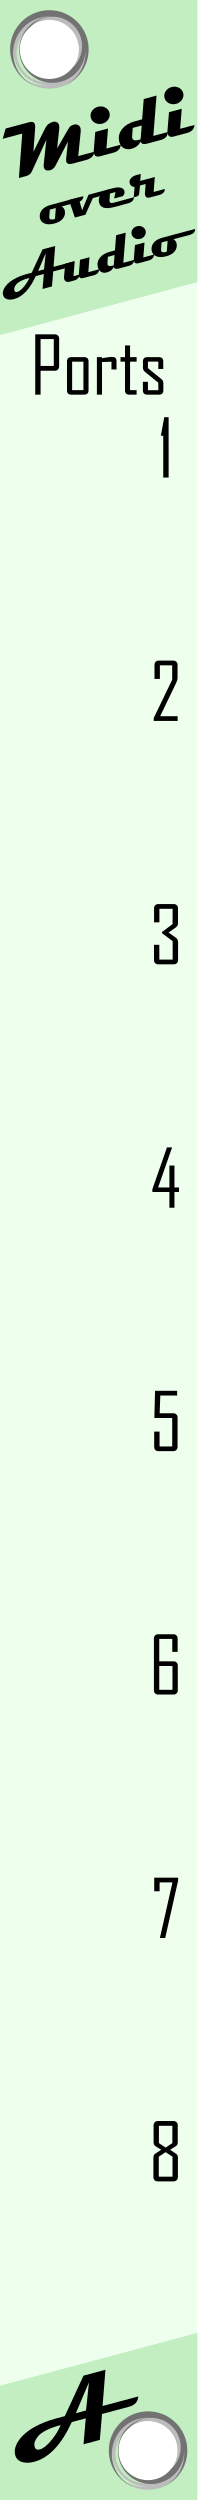
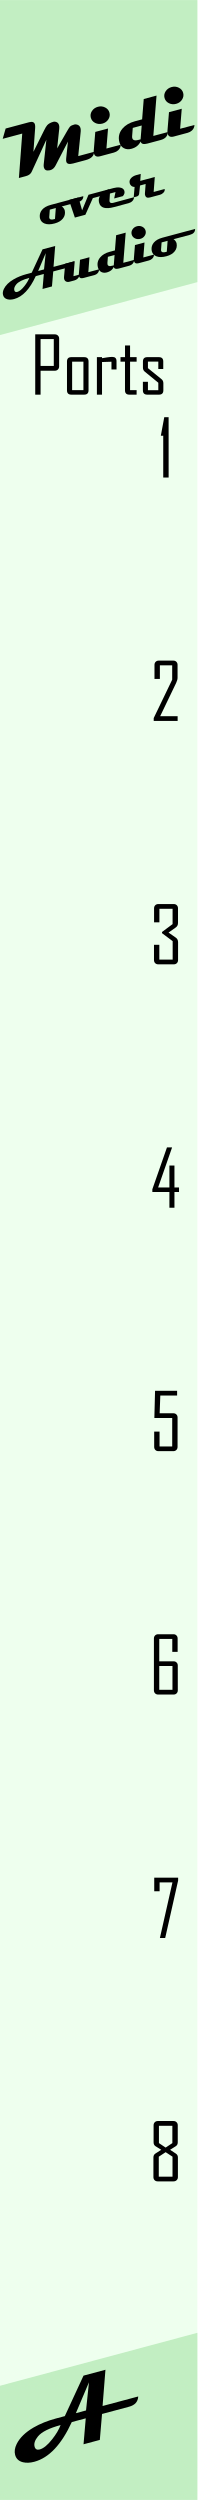
<svg xmlns="http://www.w3.org/2000/svg" width="30" height="380" viewBox="0 0 7.938 100.542" version="1.1" id="svg8">
  <defs id="defs2" />
  <g id="layer1" transform="translate(0,-196.4583)" style="display:inline">
    <path style="opacity:1;vector-effect:none;fill:#eeffee;fill-opacity:1;fill-rule:evenodd;stroke:none;stroke-width:1.837;stroke-linecap:butt;stroke-linejoin:round;stroke-miterlimit:4;stroke-dasharray:none;stroke-dashoffset:0;stroke-opacity:1;paint-order:normal" d="M 0,0 V 380 H 30 V 0 Z M 7.5,3.002 A 4.5,4.5 0 0 1 12,7.5 4.5,4.5 0 0 1 7.5,12 4.5,4.5 0 0 1 3,7.5 4.5,4.5 0 0 1 7.5,3.002 Z M 22.5,368.002 A 4.5,4.5 0 0 1 27,372.5 4.5,4.5 0 0 1 22.5,377 4.5,4.5 0 0 1 18,372.5 a 4.5,4.5 0 0 1 4.5,-4.498 z" transform="matrix(0.2645833,0,0,0.2645833,0,196.4583)" id="rect817" />
-     <path style="opacity:1;vector-effect:none;fill:#c2eec2;fill-opacity:1;fill-rule:evenodd;stroke:none;stroke-width:0.855;stroke-linecap:butt;stroke-linejoin:round;stroke-miterlimit:4;stroke-dasharray:none;stroke-dashoffset:0;stroke-opacity:1;paint-order:normal" d="M 30,354.598 0,362.645 V 380 h 30 z m -7.5,13.404 A 4.5,4.5 0 0 1 27,372.5 4.5,4.5 0 0 1 22.5,377 4.5,4.5 0 0 1 18,372.5 a 4.5,4.5 0 0 1 4.5,-4.498 z" transform="matrix(0.2645833,0,0,0.2645833,0,196.4583)" id="path854" />
+     <path style="opacity:1;vector-effect:none;fill:#c2eec2;fill-opacity:1;fill-rule:evenodd;stroke:none;stroke-width:0.855;stroke-linecap:butt;stroke-linejoin:round;stroke-miterlimit:4;stroke-dasharray:none;stroke-dashoffset:0;stroke-opacity:1;paint-order:normal" d="M 30,354.598 0,362.645 V 380 h 30 z" transform="matrix(0.2645833,0,0,0.2645833,0,196.4583)" id="path854" />
    <g aria-label="Ahornberg" transform="rotate(-15,-2.767502,0.4909341)" style="font-style:normal;font-weight:normal;font-size:10.583px;line-height:1.25;font-family:sans-serif;letter-spacing:0px;word-spacing:0px;fill:#000000;fill-opacity:1;stroke:none;stroke-width:0.265" id="text3789">
      <path d="m -70.39,285.033 q -0.097,0.303 -0.462,0.303 h -1.126 l -0.356,0.985 h -0.678 l 0.356,-0.985 h -0.582 q -0.955,1.152 -1.866,1.152 -0.265,0 -0.447,-0.099 -0.229,-0.125 -0.229,-0.368 0,-0.207 0.171,-0.404 0.275,-0.316 0.832,-0.468 0.436,-0.117 0.963,-0.117 h 0.368 l 1.148,-1.378 h 0.913 l -0.489,1.378 z m -1.766,-1.063 -0.83,1.063 h 0.423 z m -1.548,1.366 q -0.711,0 -0.997,0.205 -0.237,0.171 -0.237,0.362 0,0.163 0.171,0.163 0.235,0 0.587,-0.265 0.309,-0.229 0.476,-0.464 z" style="font-style:normal;font-variant:normal;font-weight:normal;font-stretch:normal;font-size:3.881px;font-family:Magneto;-inkscape-font-specification:Magneto;stroke-width:0.265" id="path4533" />
    </g>
-     <path style="opacity:1;vector-effect:none;fill:#c2eec2;fill-opacity:1;fill-rule:evenodd;stroke:none;stroke-width:0.855;stroke-linecap:butt;stroke-linejoin:round;stroke-miterlimit:4;stroke-dasharray:none;stroke-dashoffset:0;stroke-opacity:1;paint-order:normal" d="M 0,0 V 50.922 L 30,42.875 V 0 Z M 7.5,3.002 A 4.5,4.5 0 0 1 12,7.5 4.5,4.5 0 0 1 7.5,12 4.5,4.5 0 0 1 3,7.5 4.5,4.5 0 0 1 7.5,3.002 Z" transform="matrix(0.2645833,0,0,0.2645833,0,196.4583)" id="path848" />
-     <g id="g867" transform="translate(-15.87438)">
-       <path style="opacity:1;fill:#bcbcbc;fill-opacity:1;stroke:none;stroke-width:0.795;stroke-opacity:1" d="m 82.5,367 a 5.5,5.5 0 0 0 -5.5,5.5 5.5,5.5 0 0 0 5.287,5.49 A 6,6 0 0 1 82,378.002 6,6 0 0 1 78.275,376.705 5.965,5.965 0 0 0 82.5,378.465 5.965,5.965 0 0 0 88.465,372.5 5.965,5.965 0 0 0 86.656,368.221 6,6 0 0 1 88,372 6,6 0 0 1 87.988,372.209 5.5,5.5 0 0 0 82.5,367 Z m 0,1 a 4.5,4.5 0 0 1 4.5,4.5 4.5,4.5 0 0 1 -1.73,3.545 4.473,4.473 0 0 1 -3.266,1.426 4.473,4.473 0 0 1 -4.475,-4.475 4.473,4.473 0 0 1 1.449,-3.289 A 4.5,4.5 0 0 1 82.5,368 Z" transform="matrix(0.2645833,0,0,0.2645833,0,196.4583)" id="path863" />
-       <path style="opacity:1;fill:#727272;fill-opacity:1;stroke:none;stroke-width:0.795;stroke-opacity:1" d="M 82.5,366.535 A 5.965,5.965 0 0 0 76.535,372.5 5.965,5.965 0 0 0 80.424,378.088 5.5,5.5 0 0 1 77,372.998 a 5.5,5.5 0 0 1 5.5,-5.5 5.5,5.5 0 0 1 0.191,0.012 5.042,5.042 0 0 0 -4.775,5.033 5.042,5.042 0 0 0 5.043,5.041 5.042,5.042 0 0 0 5.031,-4.846 A 5.5,5.5 0 0 1 88,373.002 5.5,5.5 0 0 1 84.699,378.039 5.965,5.965 0 0 0 88.465,372.5 5.965,5.965 0 0 0 82.5,366.535 Z m 0.496,0.994 a 4.473,4.473 0 0 1 4.475,4.475 4.473,4.473 0 0 1 -1.449,3.289 A 4.5,4.5 0 0 1 82.5,377 4.5,4.5 0 0 1 78,372.5 a 4.5,4.5 0 0 1 1.73,-3.545 4.473,4.473 0 0 1 3.266,-1.426 z" transform="matrix(0.2645833,0,0,0.2645833,0,196.4583)" id="path865" />
-     </g>
-     <g id="g867-3" transform="translate(-19.84313,-96.57291)">
-       <path style="opacity:1;fill:#bcbcbc;fill-opacity:1;stroke:none;stroke-width:0.795;stroke-opacity:1" d="m 82.5,367 a 5.5,5.5 0 0 0 -5.5,5.5 5.5,5.5 0 0 0 5.287,5.49 A 6,6 0 0 1 82,378.002 6,6 0 0 1 78.275,376.705 5.965,5.965 0 0 0 82.5,378.465 5.965,5.965 0 0 0 88.465,372.5 5.965,5.965 0 0 0 86.656,368.221 6,6 0 0 1 88,372 6,6 0 0 1 87.988,372.209 5.5,5.5 0 0 0 82.5,367 Z m 0,1 a 4.5,4.5 0 0 1 4.5,4.5 4.5,4.5 0 0 1 -1.73,3.545 4.473,4.473 0 0 1 -3.266,1.426 4.473,4.473 0 0 1 -4.475,-4.475 4.473,4.473 0 0 1 1.449,-3.289 A 4.5,4.5 0 0 1 82.5,368 Z" transform="matrix(0.2645833,0,0,0.2645833,0,196.4583)" id="path863-6" />
-       <path style="opacity:1;fill:#727272;fill-opacity:1;stroke:none;stroke-width:0.795;stroke-opacity:1" d="M 82.5,366.535 A 5.965,5.965 0 0 0 76.535,372.5 5.965,5.965 0 0 0 80.424,378.088 5.5,5.5 0 0 1 77,372.998 a 5.5,5.5 0 0 1 5.5,-5.5 5.5,5.5 0 0 1 0.191,0.012 5.042,5.042 0 0 0 -4.775,5.033 5.042,5.042 0 0 0 5.043,5.041 5.042,5.042 0 0 0 5.031,-4.846 A 5.5,5.5 0 0 1 88,373.002 5.5,5.5 0 0 1 84.699,378.039 5.965,5.965 0 0 0 88.465,372.5 5.965,5.965 0 0 0 82.5,366.535 Z m 0.496,0.994 a 4.473,4.473 0 0 1 4.475,4.475 4.473,4.473 0 0 1 -1.449,3.289 A 4.5,4.5 0 0 1 82.5,377 4.5,4.5 0 0 1 78,372.5 a 4.5,4.5 0 0 1 1.73,-3.545 4.473,4.473 0 0 1 3.266,-1.426 z" transform="matrix(0.2645833,0,0,0.2645833,0,196.4583)" id="path865-0" />
-     </g>
+     <path style="opacity:1;vector-effect:none;fill:#c2eec2;fill-opacity:1;fill-rule:evenodd;stroke:none;stroke-width:0.855;stroke-linecap:butt;stroke-linejoin:round;stroke-miterlimit:4;stroke-dasharray:none;stroke-dashoffset:0;stroke-opacity:1;paint-order:normal" d="M 0,0 V 50.922 L 30,42.875 V 0 Z" transform="matrix(0.2645833,0,0,0.2645833,0,196.4583)" id="path848" />
    <g aria-label="Audio" transform="rotate(-15)" style="font-style:normal;font-variant:normal;font-weight:bold;font-stretch:semi-expanded;font-size:2.24px;line-height:1.25;font-family:Magneto;-inkscape-font-specification:'Magneto, Bold Semi-Expanded';font-variant-ligatures:normal;font-variant-caps:normal;font-variant-numeric:normal;font-feature-settings:normal;text-align:start;letter-spacing:0px;word-spacing:0px;writing-mode:lr-tb;text-anchor:start;fill:#000000;fill-opacity:1;stroke:none;stroke-width:0.265" id="text897">
      <path d="m -50.687,200.686 q -0.056,0.175 -0.267,0.175 h -0.65 l -0.206,0.569 h -0.392 l 0.206,-0.569 h -0.336 q -0.551,0.665 -1.077,0.665 -0.153,0 -0.258,-0.057 -0.132,-0.072 -0.132,-0.212 0,-0.119 0.098,-0.233 0.159,-0.183 0.48,-0.27 0.252,-0.068 0.556,-0.068 h 0.212 l 0.663,-0.795 h 0.527 l -0.282,0.795 z m -1.019,-0.614 -0.479,0.614 h 0.244 z m -0.894,0.789 q -0.41,0 -0.575,0.118 -0.137,0.098 -0.137,0.209 0,0.094 0.098,0.094 0.136,0 0.339,-0.153 0.178,-0.132 0.275,-0.268 z" style="font-style:normal;font-variant:normal;font-weight:bold;font-stretch:semi-expanded;font-size:2.24px;font-family:Magneto;-inkscape-font-specification:'Magneto, Bold Semi-Expanded';font-variant-ligatures:normal;font-variant-caps:normal;font-variant-numeric:normal;font-feature-settings:normal;text-align:start;writing-mode:lr-tb;text-anchor:start;stroke-width:0.265" id="path932" />
      <path d="m -49.801,201.255 q -0.023,0.091 -0.101,0.138 -0.061,0.037 -0.13,0.037 h -0.457 q -0.161,0 -0.161,-0.103 -0.085,0.103 -0.231,0.103 h -0.193 q -0.089,0 -0.138,-0.046 -0.046,-0.043 -0.046,-0.113 0,-0.039 0.015,-0.081 l 0.184,-0.504 h 0.397 l -0.205,0.569 h 0.222 l 0.203,-0.569 h 0.393 l -0.199,0.569 z" style="font-style:normal;font-variant:normal;font-weight:bold;font-stretch:semi-expanded;font-size:2.24px;font-family:Magneto;-inkscape-font-specification:'Magneto, Bold Semi-Expanded';font-variant-ligatures:normal;font-variant-caps:normal;font-variant-numeric:normal;font-feature-settings:normal;text-align:start;writing-mode:lr-tb;text-anchor:start;stroke-width:0.265" id="path934" />
      <path d="m -48.342,201.255 q -0.055,0.175 -0.268,0.175 h -0.417 q -0.18,0 -0.177,-0.114 -0.12,0.141 -0.323,0.141 -0.132,0 -0.214,-0.074 -0.085,-0.077 -0.085,-0.208 0,-0.237 0.193,-0.372 0.17,-0.117 0.417,-0.117 h 0.228 l 0.205,-0.578 h 0.398 l -0.407,1.146 z m -0.708,-0.394 h -0.278 l -0.083,0.235 q -0.011,0.033 -0.011,0.059 0,0.073 0.093,0.093 0.033,0.007 0.14,0.007 z" style="font-style:normal;font-variant:normal;font-weight:bold;font-stretch:semi-expanded;font-size:2.24px;font-family:Magneto;-inkscape-font-specification:'Magneto, Bold Semi-Expanded';font-variant-ligatures:normal;font-variant-caps:normal;font-variant-numeric:normal;font-feature-settings:normal;text-align:start;writing-mode:lr-tb;text-anchor:start;stroke-width:0.265" id="path936" />
      <path d="m -47.592,200.238 q 0,0.109 -0.085,0.186 -0.084,0.077 -0.203,0.077 -0.121,0 -0.207,-0.077 -0.084,-0.077 -0.084,-0.186 0,-0.108 0.084,-0.185 0.085,-0.077 0.207,-0.077 0.119,0 0.203,0.077 0.085,0.077 0.085,0.185 z m 0.079,1.017 q -0.028,0.096 -0.118,0.142 -0.065,0.033 -0.14,0.033 h -0.432 q -0.156,0 -0.156,-0.131 0,-0.037 0.015,-0.08 l 0.19,-0.533 h 0.397 l -0.202,0.569 z" style="font-style:normal;font-variant:normal;font-weight:bold;font-stretch:semi-expanded;font-size:2.24px;font-family:Magneto;-inkscape-font-specification:'Magneto, Bold Semi-Expanded';font-variant-ligatures:normal;font-variant-caps:normal;font-variant-numeric:normal;font-feature-settings:normal;text-align:start;writing-mode:lr-tb;text-anchor:start;stroke-width:0.265" id="path938" />
      <path d="m -45.65,200.686 q -0.044,0.175 -0.263,0.175 h -0.685 q 0.036,0.024 0.059,0.089 0.023,0.063 0.019,0.11 -0.015,0.183 -0.161,0.287 -0.139,0.1 -0.361,0.101 -0.258,0.002 -0.397,-0.102 -0.124,-0.092 -0.124,-0.242 0,-0.029 0.005,-0.059 0.028,-0.165 0.164,-0.259 0.144,-0.1 0.385,-0.1 z m -1.192,0.175 h -0.25 l -0.098,0.28 q -0.008,0.022 -0.008,0.042 0,0.094 0.175,0.094 0.021,0 0.036,-10e-4 z" style="font-style:normal;font-variant:normal;font-weight:bold;font-stretch:semi-expanded;font-size:2.24px;font-family:Magneto;-inkscape-font-specification:'Magneto, Bold Semi-Expanded';font-variant-ligatures:normal;font-variant-caps:normal;font-variant-numeric:normal;font-feature-settings:normal;text-align:start;writing-mode:lr-tb;text-anchor:start;stroke-width:0.265" id="path940" />
    </g>
    <g aria-label="over" transform="rotate(-15)" style="font-style:normal;font-variant:normal;font-weight:bold;font-stretch:semi-expanded;font-size:2.24px;line-height:1.25;font-family:Magneto;-inkscape-font-specification:'Magneto, Bold Semi-Expanded';font-variant-ligatures:normal;font-variant-caps:normal;font-variant-numeric:normal;font-feature-settings:normal;text-align:start;letter-spacing:0px;word-spacing:0px;writing-mode:lr-tb;text-anchor:start;fill:#000000;fill-opacity:1;stroke:none;stroke-width:0.265" id="text908">
      <path d="m -49.652,198.249 q -0.044,0.175 -0.263,0.175 h -0.685 q 0.036,0.024 0.059,0.089 0.023,0.063 0.019,0.11 -0.015,0.183 -0.161,0.287 -0.139,0.1 -0.361,0.101 -0.258,0.002 -0.397,-0.102 -0.124,-0.092 -0.124,-0.242 0,-0.029 0.005,-0.059 0.028,-0.165 0.164,-0.259 0.144,-0.1 0.385,-0.1 z m -1.192,0.175 h -0.25 l -0.098,0.28 q -0.008,0.022 -0.008,0.042 0,0.094 0.175,0.094 0.021,0 0.036,-10e-4 z" style="font-style:normal;font-variant:normal;font-weight:bold;font-stretch:semi-expanded;font-size:2.24px;font-family:Magneto;-inkscape-font-specification:'Magneto, Bold Semi-Expanded';font-variant-ligatures:normal;font-variant-caps:normal;font-variant-numeric:normal;font-feature-settings:normal;text-align:start;writing-mode:lr-tb;text-anchor:start;stroke-width:0.265" id="path923" />
      <path d="m -48.569,198.249 q -0.027,0.096 -0.126,0.142 -0.069,0.033 -0.148,0.033 h -0.459 l -0.463,0.569 h -0.438 l -0.047,-0.744 h 0.397 l 0.007,0.538 0.41,-0.538 z" style="font-style:normal;font-variant:normal;font-weight:bold;font-stretch:semi-expanded;font-size:2.24px;font-family:Magneto;-inkscape-font-specification:'Magneto, Bold Semi-Expanded';font-variant-ligatures:normal;font-variant-caps:normal;font-variant-numeric:normal;font-feature-settings:normal;text-align:start;writing-mode:lr-tb;text-anchor:start;stroke-width:0.265" id="path925" />
      <path d="m -47.693,198.818 q -0.023,0.084 -0.105,0.132 -0.073,0.043 -0.167,0.043 h -0.609 q -0.532,0 -0.532,-0.32 0,-0.206 0.182,-0.323 0.156,-0.101 0.372,-0.101 h 0.159 q 0.139,0 0.244,0.043 0.14,0.057 0.147,0.173 0.005,0.117 -0.113,0.195 h -0.362 l 0.118,-0.235 h -0.231 l -0.09,0.264 q -0.008,0.023 -0.008,0.042 0,0.089 0.142,0.089 z" style="font-style:normal;font-variant:normal;font-weight:bold;font-stretch:semi-expanded;font-size:2.24px;font-family:Magneto;-inkscape-font-specification:'Magneto, Bold Semi-Expanded';font-variant-ligatures:normal;font-variant-caps:normal;font-variant-numeric:normal;font-feature-settings:normal;text-align:start;writing-mode:lr-tb;text-anchor:start;stroke-width:0.265" id="path927" />
      <path d="m -46.418,198.818 q 0,0.077 -0.084,0.129 -0.074,0.046 -0.155,0.046 h -0.419 q -0.166,0 -0.166,-0.138 0,-0.035 0.014,-0.075 l 0.124,-0.355 h -0.233 l -0.121,0.314 q -0.031,0.08 -0.132,0.08 h -0.116 l 0.143,-0.394 q -0.068,-0.015 -0.11,-0.068 -0.042,-0.054 -0.042,-0.123 0,-0.126 0.117,-0.195 0.097,-0.057 0.232,-0.057 h 0.177 l -0.092,0.267 h 0.605 l -0.199,0.569 z" style="font-style:normal;font-variant:normal;font-weight:bold;font-stretch:semi-expanded;font-size:2.24px;font-family:Magneto;-inkscape-font-specification:'Magneto, Bold Semi-Expanded';font-variant-ligatures:normal;font-variant-caps:normal;font-variant-numeric:normal;font-feature-settings:normal;text-align:start;writing-mode:lr-tb;text-anchor:start;stroke-width:0.265" id="path929" />
    </g>
    <g aria-label="Midi" transform="rotate(-15)" style="font-style:normal;font-variant:normal;font-weight:bold;font-stretch:semi-expanded;font-size:2.999px;line-height:1.25;font-family:Magneto;-inkscape-font-specification:'Magneto, Bold Semi-Expanded';font-variant-ligatures:normal;font-variant-caps:normal;font-variant-numeric:normal;font-feature-settings:normal;text-align:start;letter-spacing:0px;word-spacing:0px;writing-mode:lr-tb;text-anchor:start;fill:#000000;fill-opacity:1;stroke:none;stroke-width:0.265" id="text912">
      <path d="m -48.775,196.639 q -0.061,0.234 -0.407,0.234 h -0.526 q -0.246,0 -0.246,-0.142 0,-0.05 0.031,-0.13 l 0.243,-0.633 -0.726,0.797 q -0.117,0.13 -0.256,0.13 -0.026,0 -0.056,-0.004 -0.167,-0.019 -0.167,-0.167 0,-0.057 0.026,-0.123 l 0.36,-0.93 -0.903,1.091 q -0.091,0.111 -0.266,0.111 h -0.297 l 0.592,-1.691 h -0.813 l 0.221,-0.369 h 0.978 q 0.202,0 0.202,0.148 0,0.057 -0.028,0.138 l -0.315,0.908 0.63,-0.713 q 0.12,-0.138 0.184,-0.179 0.107,-0.067 0.277,-0.067 0.048,0 0.101,0.034 0.081,0.053 0.081,0.157 0,0.064 -0.032,0.145 l -0.284,0.738 0.564,-0.567 q 0.12,-0.12 0.16,-0.145 0.069,-0.04 0.198,-0.038 0.051,0 0.108,0.038 0.088,0.057 0.088,0.167 0,0.063 -0.029,0.139 l -0.35,0.924 z" style="font-style:normal;font-variant:normal;font-weight:bold;font-stretch:semi-expanded;font-size:2.999px;font-family:Magneto;-inkscape-font-specification:'Magneto, Bold Semi-Expanded';font-variant-ligatures:normal;font-variant-caps:normal;font-variant-numeric:normal;font-feature-settings:normal;text-align:start;writing-mode:lr-tb;text-anchor:start;stroke-width:0.265" id="path914" />
      <path d="m -47.767,195.278 q 0,0.146 -0.114,0.249 -0.113,0.102 -0.272,0.102 -0.163,0 -0.277,-0.102 -0.113,-0.102 -0.113,-0.249 0,-0.145 0.113,-0.247 0.114,-0.102 0.277,-0.102 0.16,0 0.272,0.102 0.114,0.102 0.114,0.247 z m 0.105,1.362 q -0.038,0.129 -0.158,0.19 -0.086,0.044 -0.187,0.044 h -0.578 q -0.209,0 -0.209,-0.176 0,-0.05 0.021,-0.107 l 0.255,-0.713 h 0.531 l -0.271,0.761 z" style="font-style:normal;font-variant:normal;font-weight:bold;font-stretch:semi-expanded;font-size:2.999px;font-family:Magneto;-inkscape-font-specification:'Magneto, Bold Semi-Expanded';font-variant-ligatures:normal;font-variant-caps:normal;font-variant-numeric:normal;font-feature-settings:normal;text-align:start;writing-mode:lr-tb;text-anchor:start;stroke-width:0.265" id="path916" />
      <path d="m -45.701,196.639 q -0.073,0.234 -0.359,0.234 h -0.558 q -0.242,0 -0.237,-0.152 -0.161,0.189 -0.432,0.189 -0.177,0 -0.287,-0.1 -0.114,-0.102 -0.114,-0.278 0,-0.318 0.258,-0.498 0.227,-0.157 0.558,-0.157 h 0.305 l 0.274,-0.773 h 0.533 l -0.545,1.534 z m -0.947,-0.527 h -0.372 l -0.111,0.315 q -0.015,0.044 -0.015,0.079 0,0.098 0.124,0.124 0.044,0.009 0.187,0.009 z" style="font-style:normal;font-variant:normal;font-weight:bold;font-stretch:semi-expanded;font-size:2.999px;font-family:Magneto;-inkscape-font-specification:'Magneto, Bold Semi-Expanded';font-variant-ligatures:normal;font-variant-caps:normal;font-variant-numeric:normal;font-feature-settings:normal;text-align:start;writing-mode:lr-tb;text-anchor:start;stroke-width:0.265" id="path918" />
      <path d="m -44.698,195.278 q 0,0.146 -0.114,0.249 -0.113,0.102 -0.272,0.102 -0.163,0 -0.277,-0.102 -0.113,-0.102 -0.113,-0.249 0,-0.145 0.113,-0.247 0.114,-0.102 0.277,-0.102 0.16,0 0.272,0.102 0.114,0.102 0.114,0.247 z m 0.105,1.362 q -0.038,0.129 -0.158,0.19 -0.086,0.044 -0.187,0.044 h -0.578 q -0.209,0 -0.209,-0.176 0,-0.05 0.021,-0.107 l 0.255,-0.713 h 0.531 l -0.271,0.761 z" style="font-style:normal;font-variant:normal;font-weight:bold;font-stretch:semi-expanded;font-size:2.999px;font-family:Magneto;-inkscape-font-specification:'Magneto, Bold Semi-Expanded';font-variant-ligatures:normal;font-variant-caps:normal;font-variant-numeric:normal;font-feature-settings:normal;text-align:start;writing-mode:lr-tb;text-anchor:start;stroke-width:0.265" id="path920" />
    </g>
    <g aria-label="Ports" style="font-style:normal;font-variant:normal;font-weight:normal;font-stretch:condensed;font-size:3.175px;line-height:1.25;font-family:'Agency FB';-inkscape-font-specification:'Agency FB, Condensed';font-variant-ligatures:normal;font-variant-caps:normal;font-variant-numeric:normal;font-feature-settings:normal;text-align:center;letter-spacing:0px;word-spacing:0px;writing-mode:lr-tb;text-anchor:middle;fill:#000000;fill-opacity:1;stroke:none;stroke-width:0.265" id="text963" transform="translate(0,-4.968272)">
      <path d="m 2.378,216.16 q 0,0.076 -0.05,0.126 -0.048,0.048 -0.124,0.048 H 1.632 v 0.963 H 1.417 v -2.426 h 0.788 q 0.076,0 0.124,0.048 0.05,0.048 0.05,0.124 z m -0.215,-0.019 v -1.081 H 1.632 v 1.081 z" style="font-style:normal;font-variant:normal;font-weight:normal;font-stretch:condensed;font-size:3.175px;font-family:'Agency FB';-inkscape-font-specification:'Agency FB, Condensed';font-variant-ligatures:normal;font-variant-caps:normal;font-variant-numeric:normal;font-feature-settings:normal;text-align:center;writing-mode:lr-tb;text-anchor:middle;stroke-width:0.265" id="path997" />
      <path d="m 3.561,217.121 q 0,0.175 -0.175,0.175 H 2.868 q -0.174,0 -0.174,-0.175 v -1.158 q 0,-0.175 0.174,-0.175 h 0.518 q 0.175,0 0.175,0.175 z m -0.206,-0.006 v -1.146 H 2.901 v 1.146 z" style="font-style:normal;font-variant:normal;font-weight:normal;font-stretch:condensed;font-size:3.175px;font-family:'Agency FB';-inkscape-font-specification:'Agency FB, Condensed';font-variant-ligatures:normal;font-variant-caps:normal;font-variant-numeric:normal;font-feature-settings:normal;text-align:center;writing-mode:lr-tb;text-anchor:middle;stroke-width:0.265" id="path999" />
      <path d="M 4.687,216.284 H 4.483 v -0.312 l -0.38,0.012 v 1.312 H 3.897 v -1.508 h 0.206 v 0.042 q 0.102,-0.015 0.206,-0.033 0.124,-0.019 0.206,-0.019 0.171,0 0.171,0.169 z" style="font-style:normal;font-variant:normal;font-weight:normal;font-stretch:condensed;font-size:3.175px;font-family:'Agency FB';-inkscape-font-specification:'Agency FB, Condensed';font-variant-ligatures:normal;font-variant-caps:normal;font-variant-numeric:normal;font-feature-settings:normal;text-align:center;writing-mode:lr-tb;text-anchor:middle;stroke-width:0.265" id="path1001" />
      <path d="M 5.494,217.296 H 5.201 q -0.174,0 -0.174,-0.175 v -1.152 H 4.846 v -0.181 H 5.028 v -0.47 h 0.203 v 0.47 h 0.264 v 0.181 H 5.231 v 1.146 h 0.264 z" style="font-style:normal;font-variant:normal;font-weight:normal;font-stretch:condensed;font-size:3.175px;font-family:'Agency FB';-inkscape-font-specification:'Agency FB, Condensed';font-variant-ligatures:normal;font-variant-caps:normal;font-variant-numeric:normal;font-feature-settings:normal;text-align:center;writing-mode:lr-tb;text-anchor:middle;stroke-width:0.265" id="path1003" />
      <path d="m 6.57,217.121 q 0,0.175 -0.175,0.175 H 5.922 q -0.175,0 -0.175,-0.175 v -0.343 h 0.203 v 0.34 h 0.417 v -0.301 l -0.54,-0.442 q -0.078,-0.062 -0.078,-0.161 v -0.251 q 0,-0.175 0.175,-0.175 h 0.467 q 0.175,0 0.175,0.175 v 0.301 H 6.367 v -0.298 H 5.95 v 0.264 l 0.544,0.442 q 0.076,0.06 0.076,0.164 z" style="font-style:normal;font-variant:normal;font-weight:normal;font-stretch:condensed;font-size:3.175px;font-family:'Agency FB';-inkscape-font-specification:'Agency FB, Condensed';font-variant-ligatures:normal;font-variant-caps:normal;font-variant-numeric:normal;font-feature-settings:normal;text-align:center;writing-mode:lr-tb;text-anchor:middle;stroke-width:0.265" id="path1005" />
    </g>
    <g aria-label="1" style="font-style:normal;font-variant:normal;font-weight:normal;font-stretch:condensed;font-size:3.175px;line-height:1.25;font-family:'Agency FB';-inkscape-font-specification:'Agency FB, Condensed';font-variant-ligatures:normal;font-variant-caps:normal;font-variant-numeric:normal;font-feature-settings:normal;text-align:center;letter-spacing:0px;word-spacing:0px;writing-mode:lr-tb;text-anchor:middle;fill:#000000;fill-opacity:1;stroke:none;stroke-width:0.265" id="text967" transform="translate(2.692207,-1.963884)">
      <path d="m 4.09,217.625 h -0.217 v -1.682 H 3.778 v -0.008 l 0.136,-0.736 h 0.175 z" style="font-style:normal;font-variant:normal;font-weight:normal;font-stretch:condensed;font-size:3.175px;font-family:'Agency FB';-inkscape-font-specification:'Agency FB, Condensed';font-variant-ligatures:normal;font-variant-caps:normal;font-variant-numeric:normal;font-feature-settings:normal;text-align:center;writing-mode:lr-tb;text-anchor:middle;stroke-width:0.265" id="path1032" />
    </g>
    <g aria-label="4" style="font-style:normal;font-variant:normal;font-weight:normal;font-stretch:condensed;font-size:3.175px;line-height:1.25;font-family:'Agency FB';-inkscape-font-specification:'Agency FB, Condensed';font-variant-ligatures:normal;font-variant-caps:normal;font-variant-numeric:normal;font-feature-settings:normal;text-align:center;letter-spacing:0px;word-spacing:0px;writing-mode:lr-tb;text-anchor:middle;fill:#000000;fill-opacity:1;stroke:none;stroke-width:0.265" id="text971" transform="translate(2.692207,-0.3763844)">
      <path d="M 4.508,244.774 H 4.324 v 0.633 H 4.121 v -0.633 H 3.435 v -0.11 l 0.588,-1.684 h 0.203 q 0,0.009 0,0.009 l -0.558,1.601 h 0.453 v -0.881 h 0.203 v 0.881 h 0.184 z" style="font-style:normal;font-variant:normal;font-weight:normal;font-stretch:condensed;font-size:3.175px;font-family:'Agency FB';-inkscape-font-specification:'Agency FB, Condensed';font-variant-ligatures:normal;font-variant-caps:normal;font-variant-numeric:normal;font-feature-settings:normal;text-align:center;writing-mode:lr-tb;text-anchor:middle;stroke-width:0.265" id="path1041" />
    </g>
    <g aria-label="3" style="font-style:normal;font-variant:normal;font-weight:normal;font-stretch:condensed;font-size:3.175px;line-height:1.25;font-family:'Agency FB';-inkscape-font-specification:'Agency FB, Condensed';font-variant-ligatures:normal;font-variant-caps:normal;font-variant-numeric:normal;font-feature-settings:normal;text-align:center;letter-spacing:0px;word-spacing:0px;writing-mode:lr-tb;text-anchor:middle;fill:#000000;fill-opacity:1;stroke:none;stroke-width:0.265" id="text975" transform="translate(2.692207,-0.9055511)">
      <path d="m 4.469,235.974 q 0,0.076 -0.048,0.124 -0.048,0.048 -0.124,0.048 H 3.673 q -0.076,0 -0.124,-0.048 -0.048,-0.048 -0.048,-0.124 v -0.615 h 0.215 v 0.597 h 0.536 v -0.743 l -0.428,-0.321 v -0.048 l 0.425,-0.316 v -0.617 H 3.719 v 0.546 H 3.504 v -0.564 q 0,-0.076 0.048,-0.124 0.048,-0.048 0.124,-0.048 h 0.619 q 0.076,0 0.124,0.048 0.048,0.048 0.048,0.124 v 0.591 q 0,0.116 -0.093,0.181 l -0.288,0.203 0.291,0.203 q 0.093,0.064 0.093,0.184 z" style="font-style:normal;font-variant:normal;font-weight:normal;font-stretch:condensed;font-size:3.175px;font-family:'Agency FB';-inkscape-font-specification:'Agency FB, Condensed';font-variant-ligatures:normal;font-variant-caps:normal;font-variant-numeric:normal;font-feature-settings:normal;text-align:center;writing-mode:lr-tb;text-anchor:middle;stroke-width:0.265" id="path1038" />
    </g>
    <g aria-label="2" style="font-style:normal;font-variant:normal;font-weight:normal;font-stretch:condensed;font-size:3.175px;line-height:1.25;font-family:'Agency FB';-inkscape-font-specification:'Agency FB, Condensed';font-variant-ligatures:normal;font-variant-caps:normal;font-variant-numeric:normal;font-feature-settings:normal;text-align:center;letter-spacing:0px;word-spacing:0px;writing-mode:lr-tb;text-anchor:middle;fill:#000000;fill-opacity:1;stroke:none;stroke-width:0.265" id="text979" transform="translate(2.692207,-1.434718)">
      <path d="M 4.452,226.885 H 3.49 v -0.115 l 0.743,-1.543 v -0.578 H 3.738 v 0.546 H 3.521 v -0.564 q 0,-0.076 0.048,-0.124 0.048,-0.048 0.124,-0.048 h 0.584 q 0.076,0 0.124,0.048 0.048,0.048 0.048,0.124 v 0.515 q 0,0.093 -0.057,0.212 l -0.642,1.336 H 4.452 Z" style="font-style:normal;font-variant:normal;font-weight:normal;font-stretch:condensed;font-size:3.175px;font-family:'Agency FB';-inkscape-font-specification:'Agency FB, Condensed';font-variant-ligatures:normal;font-variant-caps:normal;font-variant-numeric:normal;font-feature-settings:normal;text-align:center;writing-mode:lr-tb;text-anchor:middle;stroke-width:0.265" id="path1035" />
    </g>
    <g aria-label="5" style="font-style:normal;font-variant:normal;font-weight:normal;font-stretch:condensed;font-size:3.175px;line-height:1.25;font-family:'Agency FB';-inkscape-font-specification:'Agency FB, Condensed';font-variant-ligatures:normal;font-variant-caps:normal;font-variant-numeric:normal;font-feature-settings:normal;text-align:center;letter-spacing:0px;word-spacing:0px;writing-mode:lr-tb;text-anchor:middle;fill:#000000;fill-opacity:1;stroke:none;stroke-width:0.265" id="text983" transform="translate(2.692207,0.1527823)">
      <path d="m 4.449,254.495 q 0,0.076 -0.048,0.124 -0.048,0.048 -0.124,0.048 H 3.68 q -0.076,0 -0.124,-0.048 -0.047,-0.048 -0.047,-0.124 v -0.615 H 3.725 v 0.597 H 4.234 V 253.333 H 3.516 l 0.028,-1.093 h 0.887 v 0.191 H 3.755 l -0.026,0.712 h 0.549 q 0.076,0 0.124,0.048 0.048,0.048 0.048,0.124 z" style="font-style:normal;font-variant:normal;font-weight:normal;font-stretch:condensed;font-size:3.175px;font-family:'Agency FB';-inkscape-font-specification:'Agency FB, Condensed';font-variant-ligatures:normal;font-variant-caps:normal;font-variant-numeric:normal;font-feature-settings:normal;text-align:center;writing-mode:lr-tb;text-anchor:middle;stroke-width:0.265" id="path1044" />
    </g>
    <g aria-label="8" style="font-style:normal;font-variant:normal;font-weight:normal;font-stretch:condensed;font-size:3.175px;line-height:1.25;font-family:'Agency FB';-inkscape-font-specification:'Agency FB, Condensed';font-variant-ligatures:normal;font-variant-caps:normal;font-variant-numeric:normal;font-feature-settings:normal;text-align:center;letter-spacing:0px;word-spacing:0px;writing-mode:lr-tb;text-anchor:middle;fill:#000000;fill-opacity:1;stroke:none;stroke-width:0.265" id="text987" transform="translate(2.692207,1.740282)">
      <path d="m 4.463,282.276 q 0,0.076 -0.05,0.124 -0.05,0.048 -0.126,0.048 H 3.649 q -0.076,0 -0.124,-0.048 -0.047,-0.048 -0.047,-0.124 v -0.791 q 0,-0.104 0.079,-0.155 l 0.236,-0.152 -0.229,-0.143 q -0.079,-0.05 -0.079,-0.157 v -0.685 q 0,-0.076 0.048,-0.124 0.048,-0.048 0.124,-0.048 h 0.628 q 0.076,0 0.124,0.048 0.048,0.048 0.048,0.124 v 0.685 q 0,0.107 -0.081,0.157 l -0.228,0.143 0.231,0.152 q 0.084,0.054 0.084,0.155 z m -0.223,-1.367 v -0.696 h -0.54 v 0.696 l 0.27,0.18 z m 0.006,1.349 v -0.803 l -0.276,-0.181 -0.276,0.181 v 0.803 z" style="font-style:normal;font-variant:normal;font-weight:normal;font-stretch:condensed;font-size:3.175px;font-family:'Agency FB';-inkscape-font-specification:'Agency FB, Condensed';font-variant-ligatures:normal;font-variant-caps:normal;font-variant-numeric:normal;font-feature-settings:normal;text-align:center;writing-mode:lr-tb;text-anchor:middle;stroke-width:0.265" id="path1053" />
    </g>
    <g aria-label="7" style="font-style:normal;font-variant:normal;font-weight:normal;font-stretch:condensed;font-size:3.175px;line-height:1.25;font-family:'Agency FB';-inkscape-font-specification:'Agency FB, Condensed';font-variant-ligatures:normal;font-variant-caps:normal;font-variant-numeric:normal;font-feature-settings:normal;text-align:center;letter-spacing:0px;word-spacing:0px;writing-mode:lr-tb;text-anchor:middle;fill:#000000;fill-opacity:1;stroke:none;stroke-width:0.265" id="text991" transform="translate(2.692207,1.211116)">
      <path d="M 4.473,270.873 3.952,273.188 H 3.739 l 0.505,-2.236 H 3.727 v 0.357 H 3.511 v -0.547 h 0.961 q 0,0.112 0,0.112 z" style="font-style:normal;font-variant:normal;font-weight:normal;font-stretch:condensed;font-size:3.175px;font-family:'Agency FB';-inkscape-font-specification:'Agency FB, Condensed';font-variant-ligatures:normal;font-variant-caps:normal;font-variant-numeric:normal;font-feature-settings:normal;text-align:center;writing-mode:lr-tb;text-anchor:middle;stroke-width:0.265" id="path1050" />
    </g>
    <g aria-label="6" style="font-style:normal;font-variant:normal;font-weight:normal;font-stretch:condensed;font-size:3.175px;line-height:1.25;font-family:'Agency FB';-inkscape-font-specification:'Agency FB, Condensed';font-variant-ligatures:normal;font-variant-caps:normal;font-variant-numeric:normal;font-feature-settings:normal;text-align:center;letter-spacing:0px;word-spacing:0px;writing-mode:lr-tb;text-anchor:middle;fill:#000000;fill-opacity:1;stroke:none;stroke-width:0.265" id="text995" transform="translate(2.692207,0.681949)">
      <path d="m 4.459,263.755 q 0,0.076 -0.048,0.124 -0.047,0.048 -0.122,0.048 H 3.67 q -0.076,0 -0.124,-0.048 -0.048,-0.048 -0.048,-0.124 v -2.082 q 0,-0.076 0.048,-0.124 0.048,-0.048 0.124,-0.048 h 0.612 q 0.076,0 0.122,0.048 0.048,0.048 0.048,0.124 v 0.536 H 4.237 v -0.518 h -0.524 v 0.899 h 0.575 q 0.076,0 0.122,0.048 0.048,0.046 0.048,0.122 z m -0.215,-0.019 V 262.778 H 3.713 v 0.958 z" style="font-style:normal;font-variant:normal;font-weight:normal;font-stretch:condensed;font-size:3.175px;font-family:'Agency FB';-inkscape-font-specification:'Agency FB, Condensed';font-variant-ligatures:normal;font-variant-caps:normal;font-variant-numeric:normal;font-feature-settings:normal;text-align:center;writing-mode:lr-tb;text-anchor:middle;stroke-width:0.265" id="path1047" />
    </g>
  </g>
</svg>
